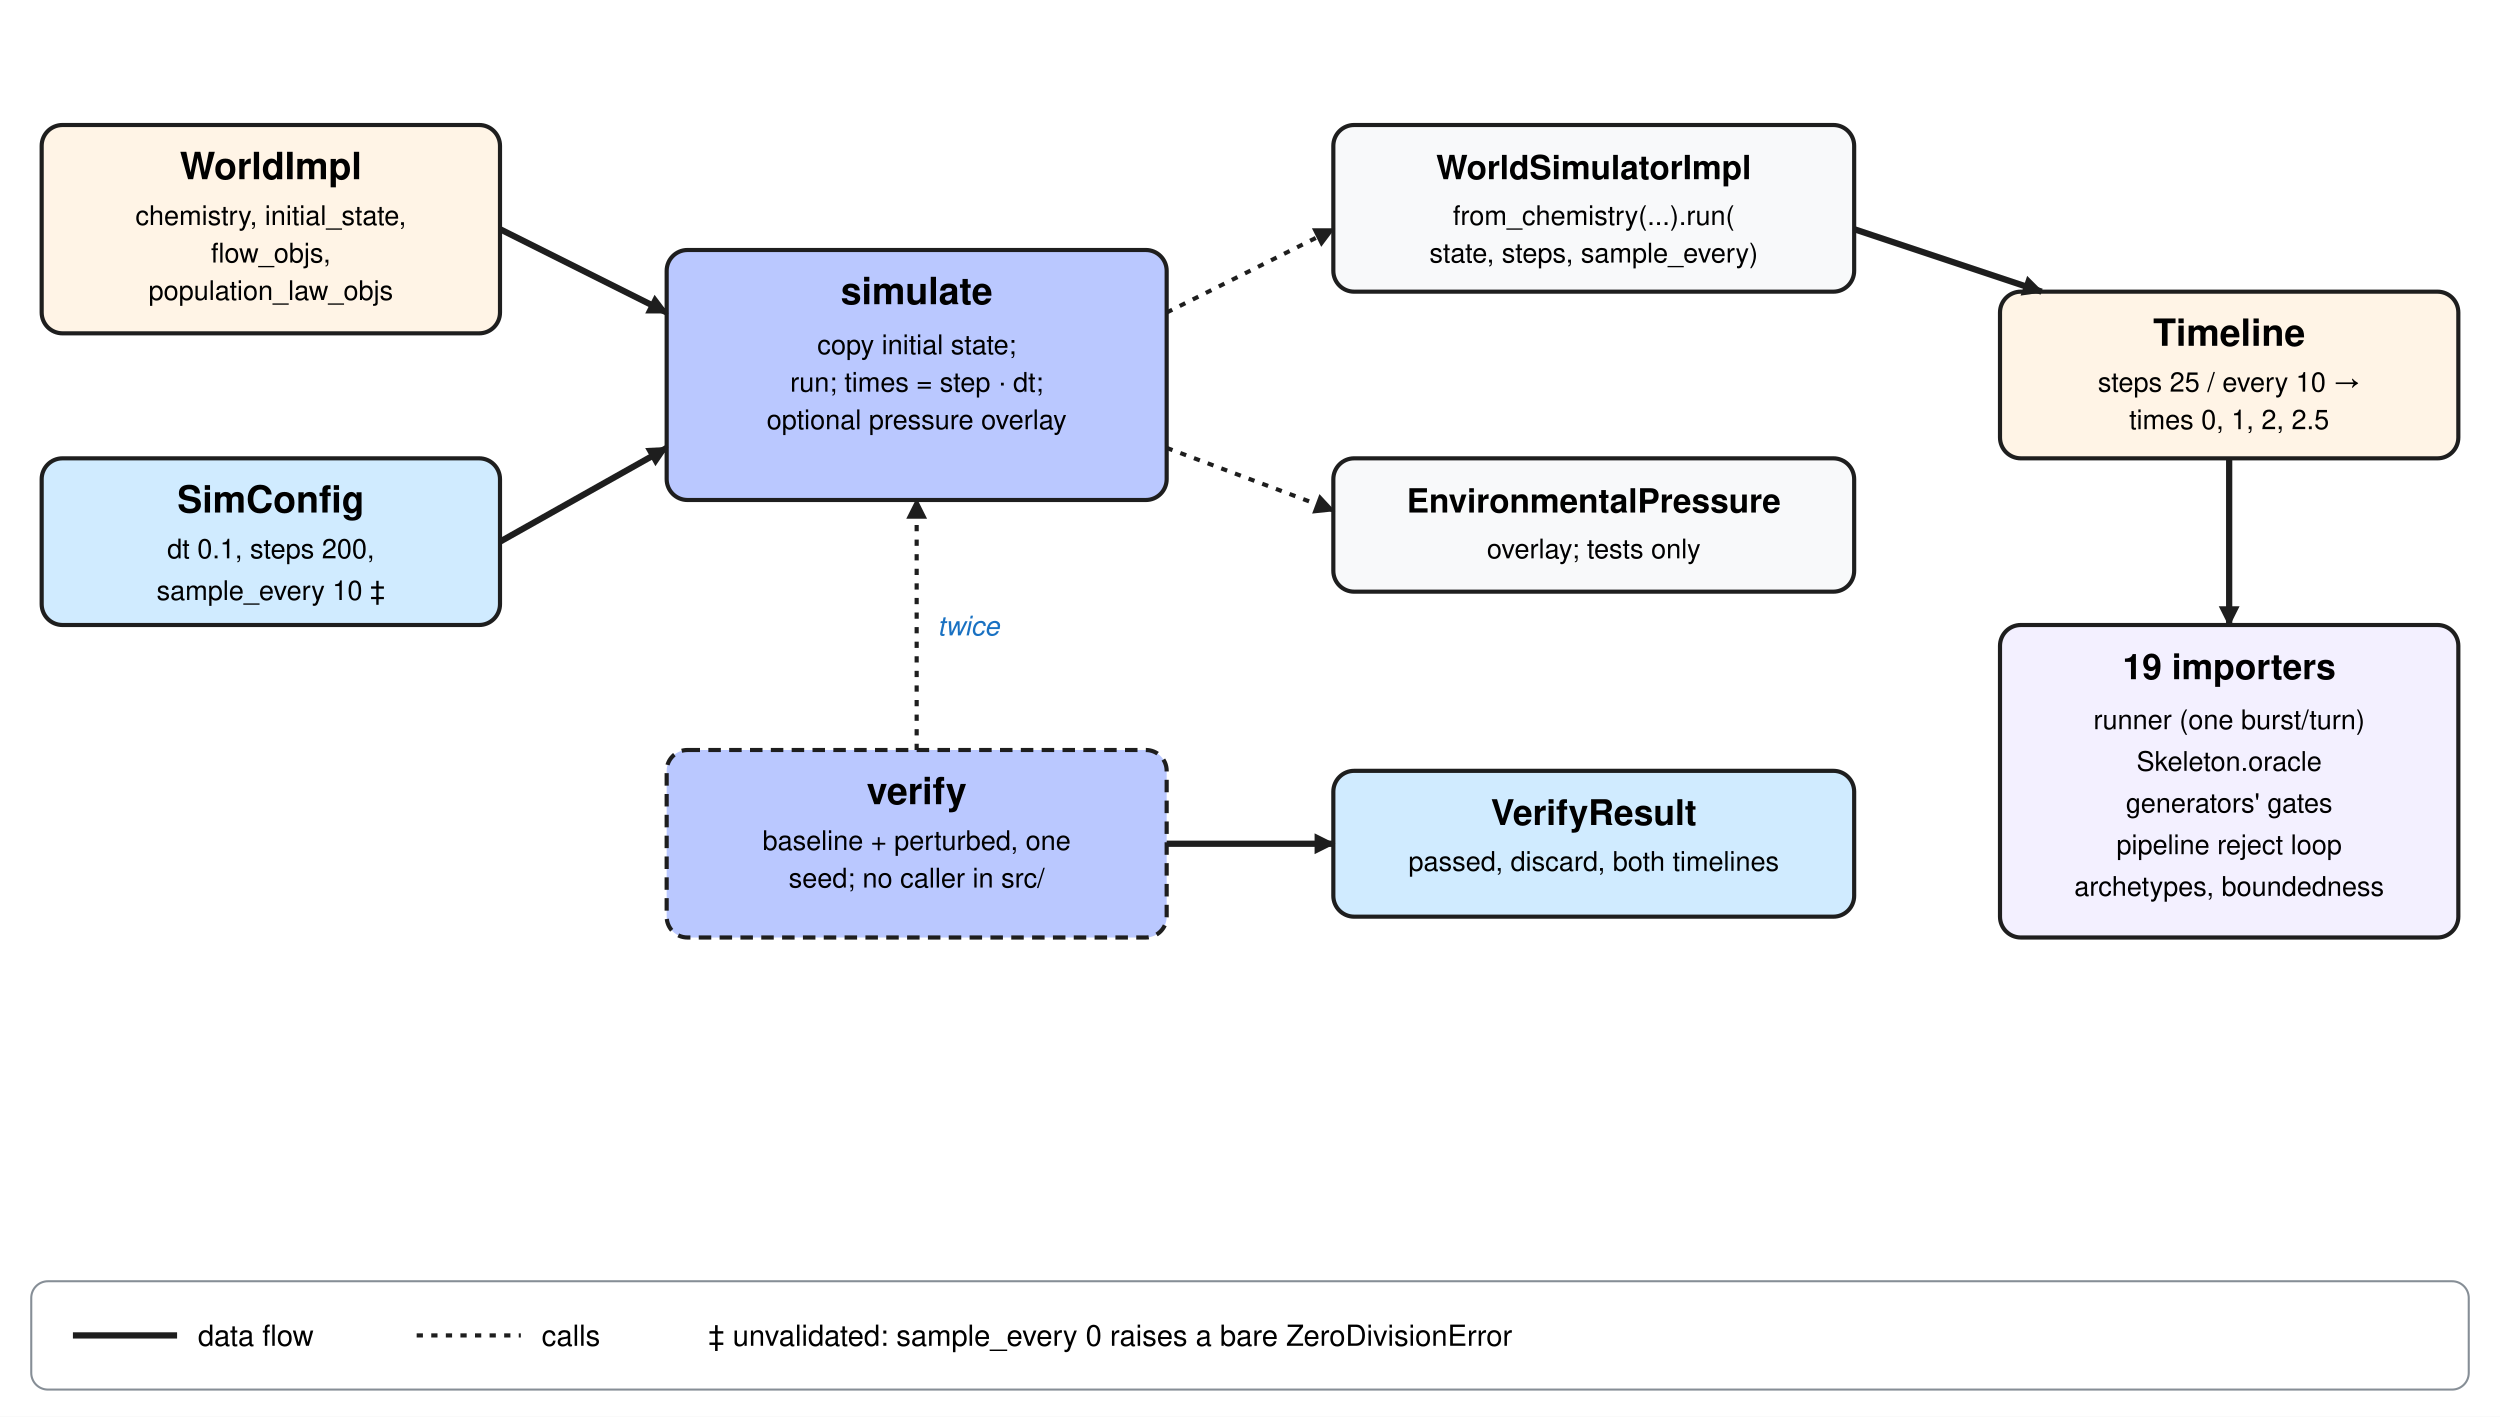
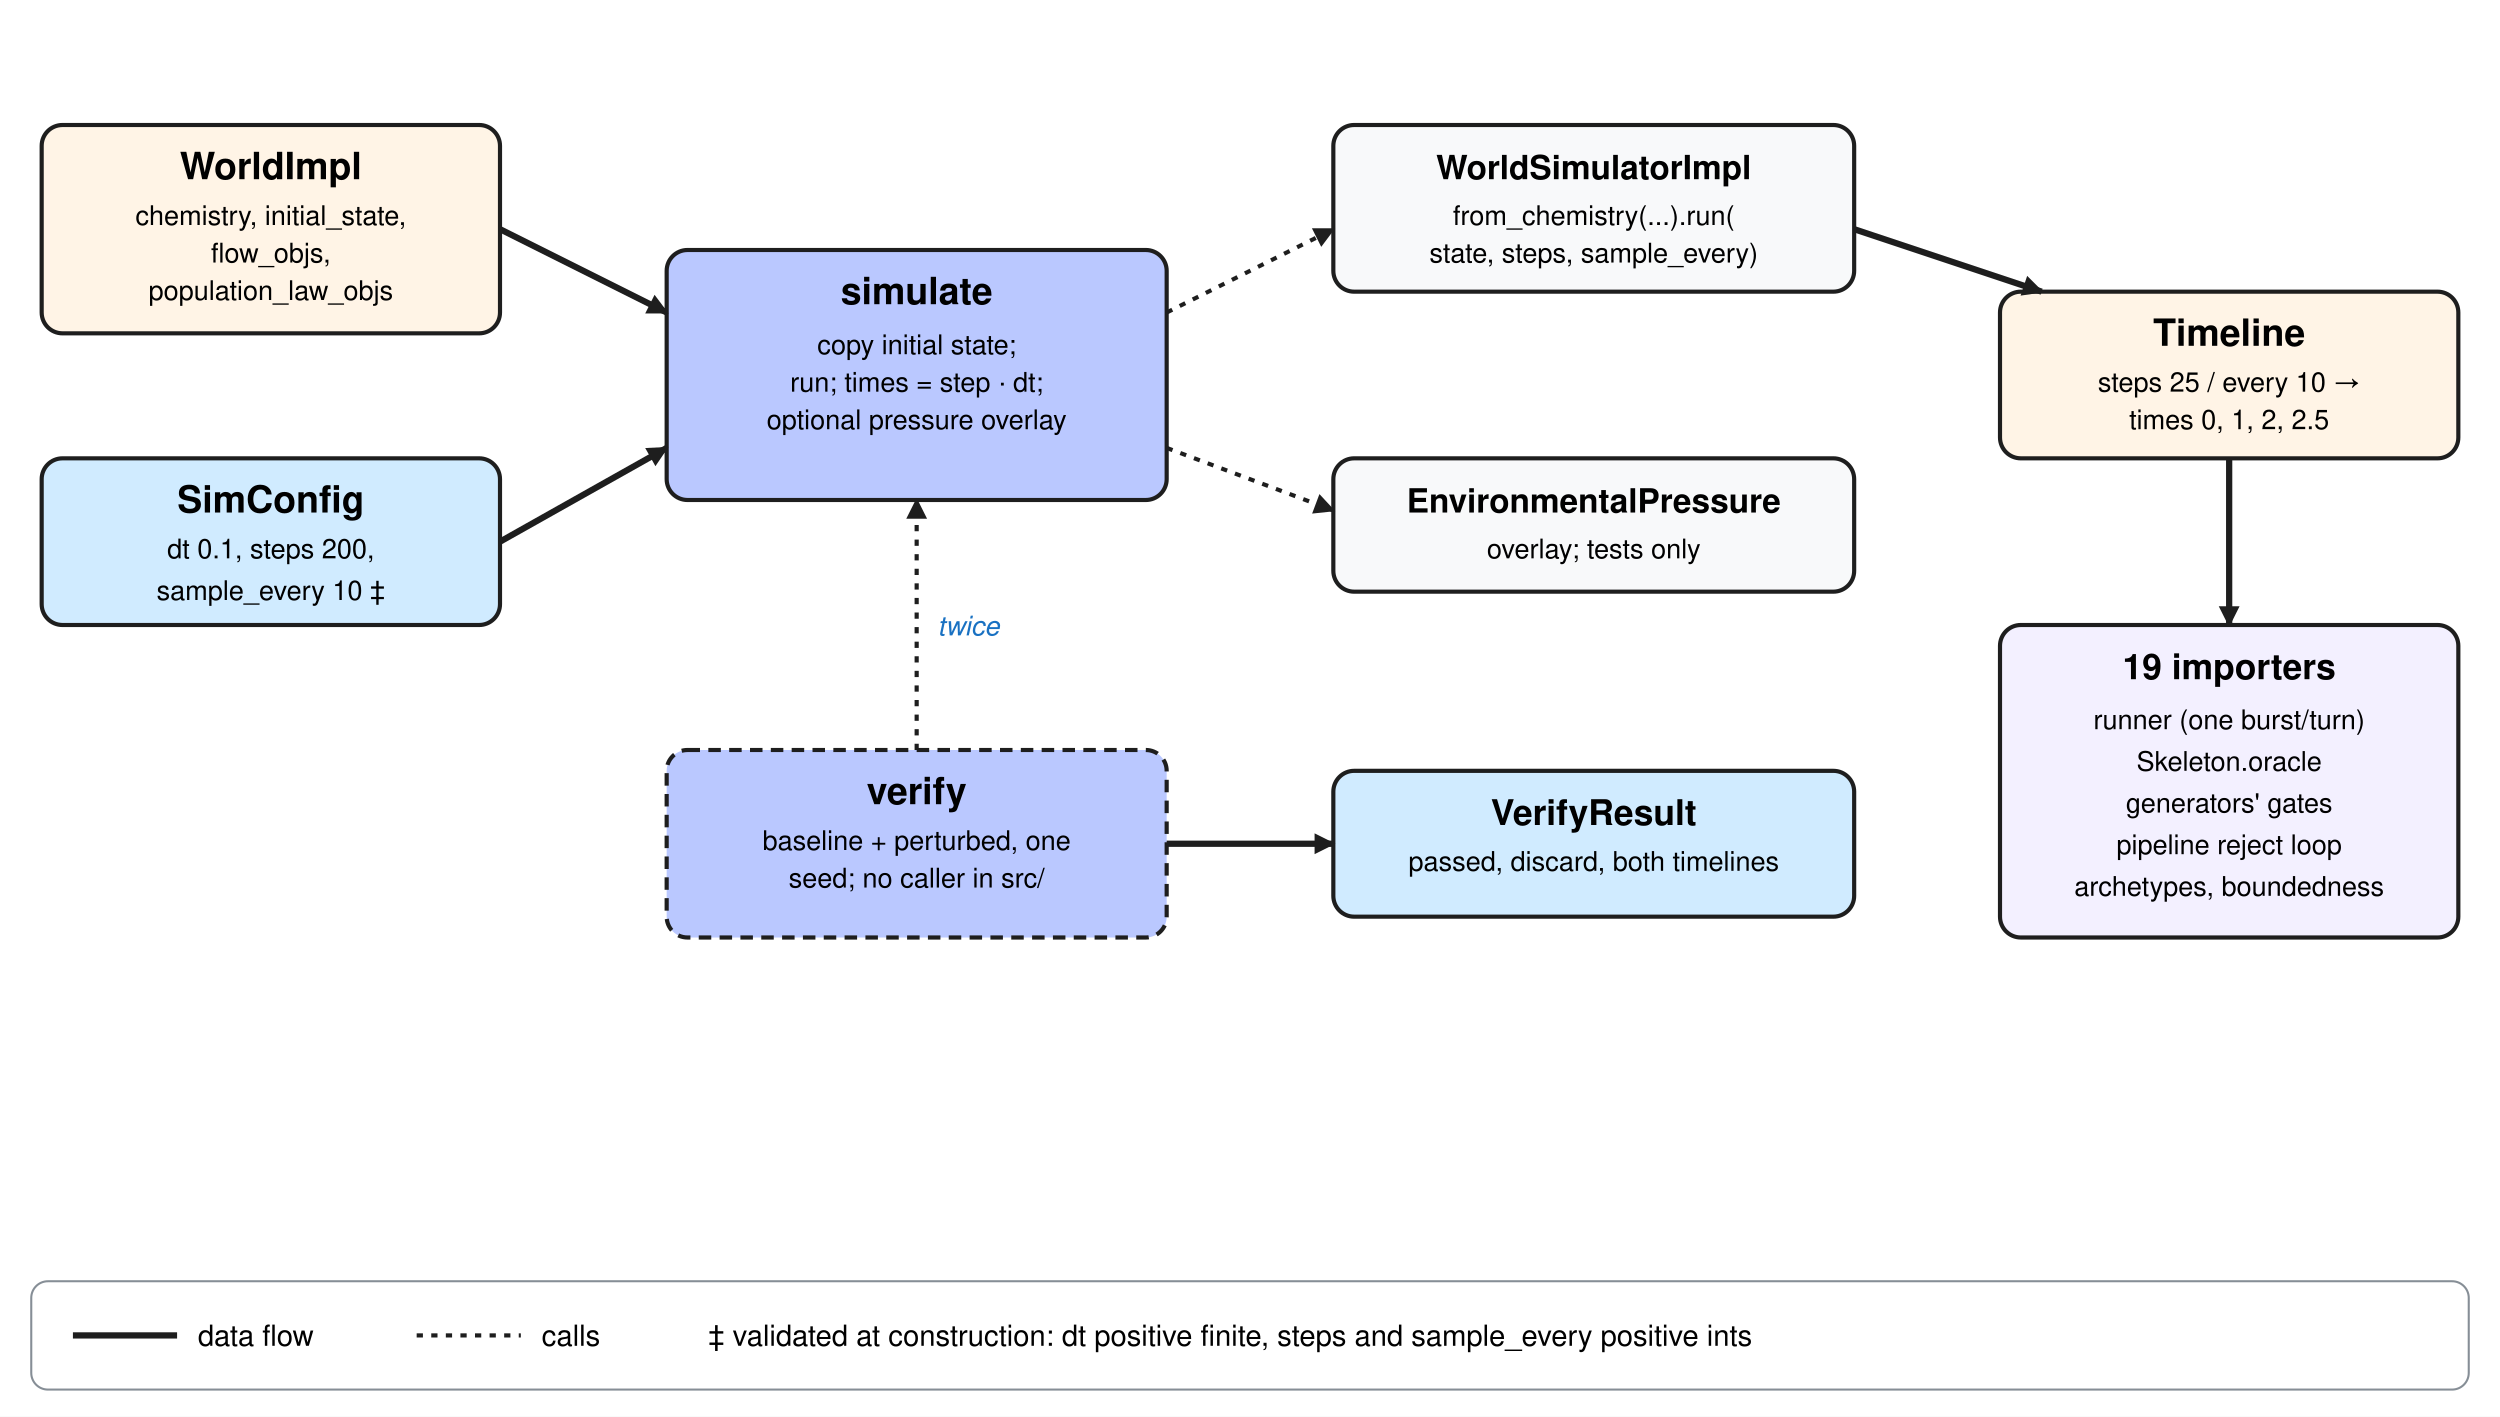
<svg xmlns="http://www.w3.org/2000/svg" width="2400" height="1360" viewBox="0 0 1200 680" font-family="Helvetica, Arial, sans-serif">
  <defs>
    <marker id="arrowhead" viewBox="0 0 10 10" refX="9" refY="5" markerUnits="userSpaceOnUse" markerWidth="10" markerHeight="10" orient="auto-start-reverse">
      <polygon id="arrowhead-shape" points="0,0 10,5 0,10" fill="#1e1e1e" />
    </marker>
  </defs>
  <rect id="bg" x="0" y="0" width="1200" height="680" fill="#ffffff" />
  <g id="n-world">
    <rect id="n-world-box" x="20" y="60" width="220" height="100" rx="10" fill="#fff4e6" stroke="#1e1e1e" stroke-width="2" />
    <text id="n-world-name" x="130" y="86" font-size="18" font-weight="600" text-anchor="middle">WorldImpl</text>
    <text id="n-world-k1" x="130" y="108" font-size="13" text-anchor="middle">chemistry, initial_state,</text>
    <text id="n-world-k2" x="130" y="126" font-size="13" text-anchor="middle">flow_objs,</text>
    <text id="n-world-k3" x="130" y="144" font-size="13" text-anchor="middle">population_law_objs</text>
  </g>
  <g id="n-cfg">
    <rect id="n-cfg-box" x="20" y="220" width="220" height="80" rx="10" fill="#d0ebff" stroke="#1e1e1e" stroke-width="2" />
    <text id="n-cfg-name" x="130" y="246" font-size="18" font-weight="600" text-anchor="middle">SimConfig</text>
    <text id="n-cfg-kind" x="130" y="268" font-size="13" text-anchor="middle">dt 0.1, steps 200,</text>
    <text id="n-cfg-kind2" x="130" y="288" font-size="13" text-anchor="middle">sample_every 10 ‡</text>
  </g>
  <g id="n-sim">
    <rect id="n-sim-box" x="320" y="120" width="240" height="120" rx="10" fill="#bac8ff" stroke="#1e1e1e" stroke-width="2" />
    <text id="n-sim-name" x="440" y="146" font-size="18" font-weight="600" text-anchor="middle">simulate</text>
    <text id="n-sim-k1" x="440" y="170" font-size="13" text-anchor="middle">copy initial state;</text>
    <text id="n-sim-k2" x="440" y="188" font-size="13" text-anchor="middle">run; times = step · dt;</text>
    <text id="n-sim-k3" x="440" y="206" font-size="13" text-anchor="middle">optional pressure overlay</text>
  </g>
  <line id="e-world-sim" x1="240" y1="110" x2="320" y2="150" stroke="#1e1e1e" stroke-width="3" marker-end="url(#arrowhead)" />
  <line id="e-cfg-sim" x1="240" y1="260" x2="320" y2="215" stroke="#1e1e1e" stroke-width="3" marker-end="url(#arrowhead)" />
  <g id="n-ws">
    <rect id="n-ws-box" x="640" y="60" width="250" height="80" rx="10" fill="#f8f9fa" stroke="#1e1e1e" stroke-width="2" />
    <text id="n-ws-name" x="765" y="86" font-size="16" font-weight="600" text-anchor="middle">WorldSimulatorImpl</text>
    <text id="n-ws-kind" x="765" y="108" font-size="13" text-anchor="middle">from_chemistry(...).run(</text>
    <text id="n-ws-kind2" x="765" y="126" font-size="13" text-anchor="middle">state, steps, sample_every)</text>
  </g>
  <line id="e-sim-ws" x1="560" y1="150" x2="640" y2="110" stroke="#1e1e1e" stroke-width="2" stroke-dasharray="3 4" marker-end="url(#arrowhead)" />
  <g id="n-pr">
    <rect id="n-pr-box" x="640" y="220" width="250" height="64" rx="10" fill="#f8f9fa" stroke="#1e1e1e" stroke-width="2" />
    <text id="n-pr-name" x="765" y="246" font-size="16" font-weight="600" text-anchor="middle">EnvironmentalPressure</text>
    <text id="n-pr-kind" x="765" y="268" font-size="13" text-anchor="middle">overlay; tests only</text>
  </g>
  <line id="e-sim-pr" x1="560" y1="215" x2="640" y2="245" stroke="#1e1e1e" stroke-width="2" stroke-dasharray="3 4" marker-end="url(#arrowhead)" />
  <g id="n-tl">
    <rect id="n-tl-box" x="960" y="140" width="220" height="80" rx="10" fill="#fff4e6" stroke="#1e1e1e" stroke-width="2" />
    <text id="n-tl-name" x="1070" y="166" font-size="18" font-weight="600" text-anchor="middle">Timeline</text>
    <text id="n-tl-kind" x="1070" y="188" font-size="13" text-anchor="middle">steps 25 / every 10 →</text>
    <text id="n-tl-kind2" x="1070" y="206" font-size="13" text-anchor="middle">times 0, 1, 2, 2.5</text>
  </g>
  <line id="e-ws-tl" x1="890" y1="110" x2="980" y2="140" stroke="#1e1e1e" stroke-width="3" marker-end="url(#arrowhead)" />
  <g id="n-verify">
    <rect id="n-verify-box" x="320" y="360" width="240" height="90" rx="10" fill="#bac8ff" stroke="#1e1e1e" stroke-width="2" stroke-dasharray="6 4" />
    <text id="n-verify-name" x="440" y="386" font-size="18" font-weight="600" text-anchor="middle">verify</text>
    <text id="n-verify-k1" x="440" y="408" font-size="13" text-anchor="middle">baseline + perturbed, one</text>
    <text id="n-verify-k2" x="440" y="426" font-size="13" text-anchor="middle">seed; no caller in src/</text>
  </g>
  <line id="e-verify-sim" x1="440" y1="360" x2="440" y2="240" stroke="#1e1e1e" stroke-width="2" stroke-dasharray="3 4" marker-end="url(#arrowhead)" />
  <text id="l-verify-sim" x="450" y="305" font-size="13" fill="#1971c2" font-style="italic">twice</text>
  <g id="n-vr">
    <rect id="n-vr-box" x="640" y="370" width="250" height="70" rx="10" fill="#d0ebff" stroke="#1e1e1e" stroke-width="2" />
    <text id="n-vr-name" x="765" y="396" font-size="17" font-weight="600" text-anchor="middle">VerifyResult</text>
    <text id="n-vr-kind" x="765" y="418" font-size="13" text-anchor="middle">passed, discard, both timelines</text>
  </g>
  <line id="e-verify-vr" x1="560" y1="405" x2="640" y2="405" stroke="#1e1e1e" stroke-width="3" marker-end="url(#arrowhead)" />
  <g id="n-users">
    <rect id="n-users-box" x="960" y="300" width="220" height="150" rx="10" fill="#f3f0ff" stroke="#1e1e1e" stroke-width="2" />
    <text id="n-users-name" x="1070" y="326" font-size="17" font-weight="600" text-anchor="middle">19 importers</text>
    <text id="n-users-k1" x="1070" y="350" font-size="13" text-anchor="middle">runner (one burst/turn)</text>
    <text id="n-users-k2" x="1070" y="370" font-size="13" text-anchor="middle">Skeleton.oracle</text>
    <text id="n-users-k3" x="1070" y="390" font-size="13" text-anchor="middle">generators' gates</text>
    <text id="n-users-k4" x="1070" y="410" font-size="13" text-anchor="middle">pipeline reject loop</text>
    <text id="n-users-k5" x="1070" y="430" font-size="13" text-anchor="middle">archetypes, boundedness</text>
  </g>
  <line id="e-tl-users" x1="1070" y1="220" x2="1070" y2="300" stroke="#1e1e1e" stroke-width="3" marker-end="url(#arrowhead)" />
  <g id="legend">
    <rect id="legend-box" x="15" y="615" width="1170" height="52" rx="8" fill="#ffffff" stroke="#868e96" stroke-width="1" />
    <line id="legend-solid" x1="35" y1="641" x2="85" y2="641" stroke="#1e1e1e" stroke-width="3" />
    <text id="legend-solid-text" x="95" y="646" font-size="14">data flow</text>
    <line id="legend-dotted" x1="200" y1="641" x2="250" y2="641" stroke="#1e1e1e" stroke-width="2" stroke-dasharray="3 4" />
    <text id="legend-dotted-text" x="260" y="646" font-size="14">calls</text>
-     <text id="legend-dagger" x="340" y="646" font-size="14">‡ unvalidated: sample_every 0 raises a bare ZeroDivisionError</text>
+     <text id="legend-dagger" x="340" y="646" font-size="14">‡ validated at construction: dt positive finite, steps and sample_every positive ints</text>
  </g>
</svg>
